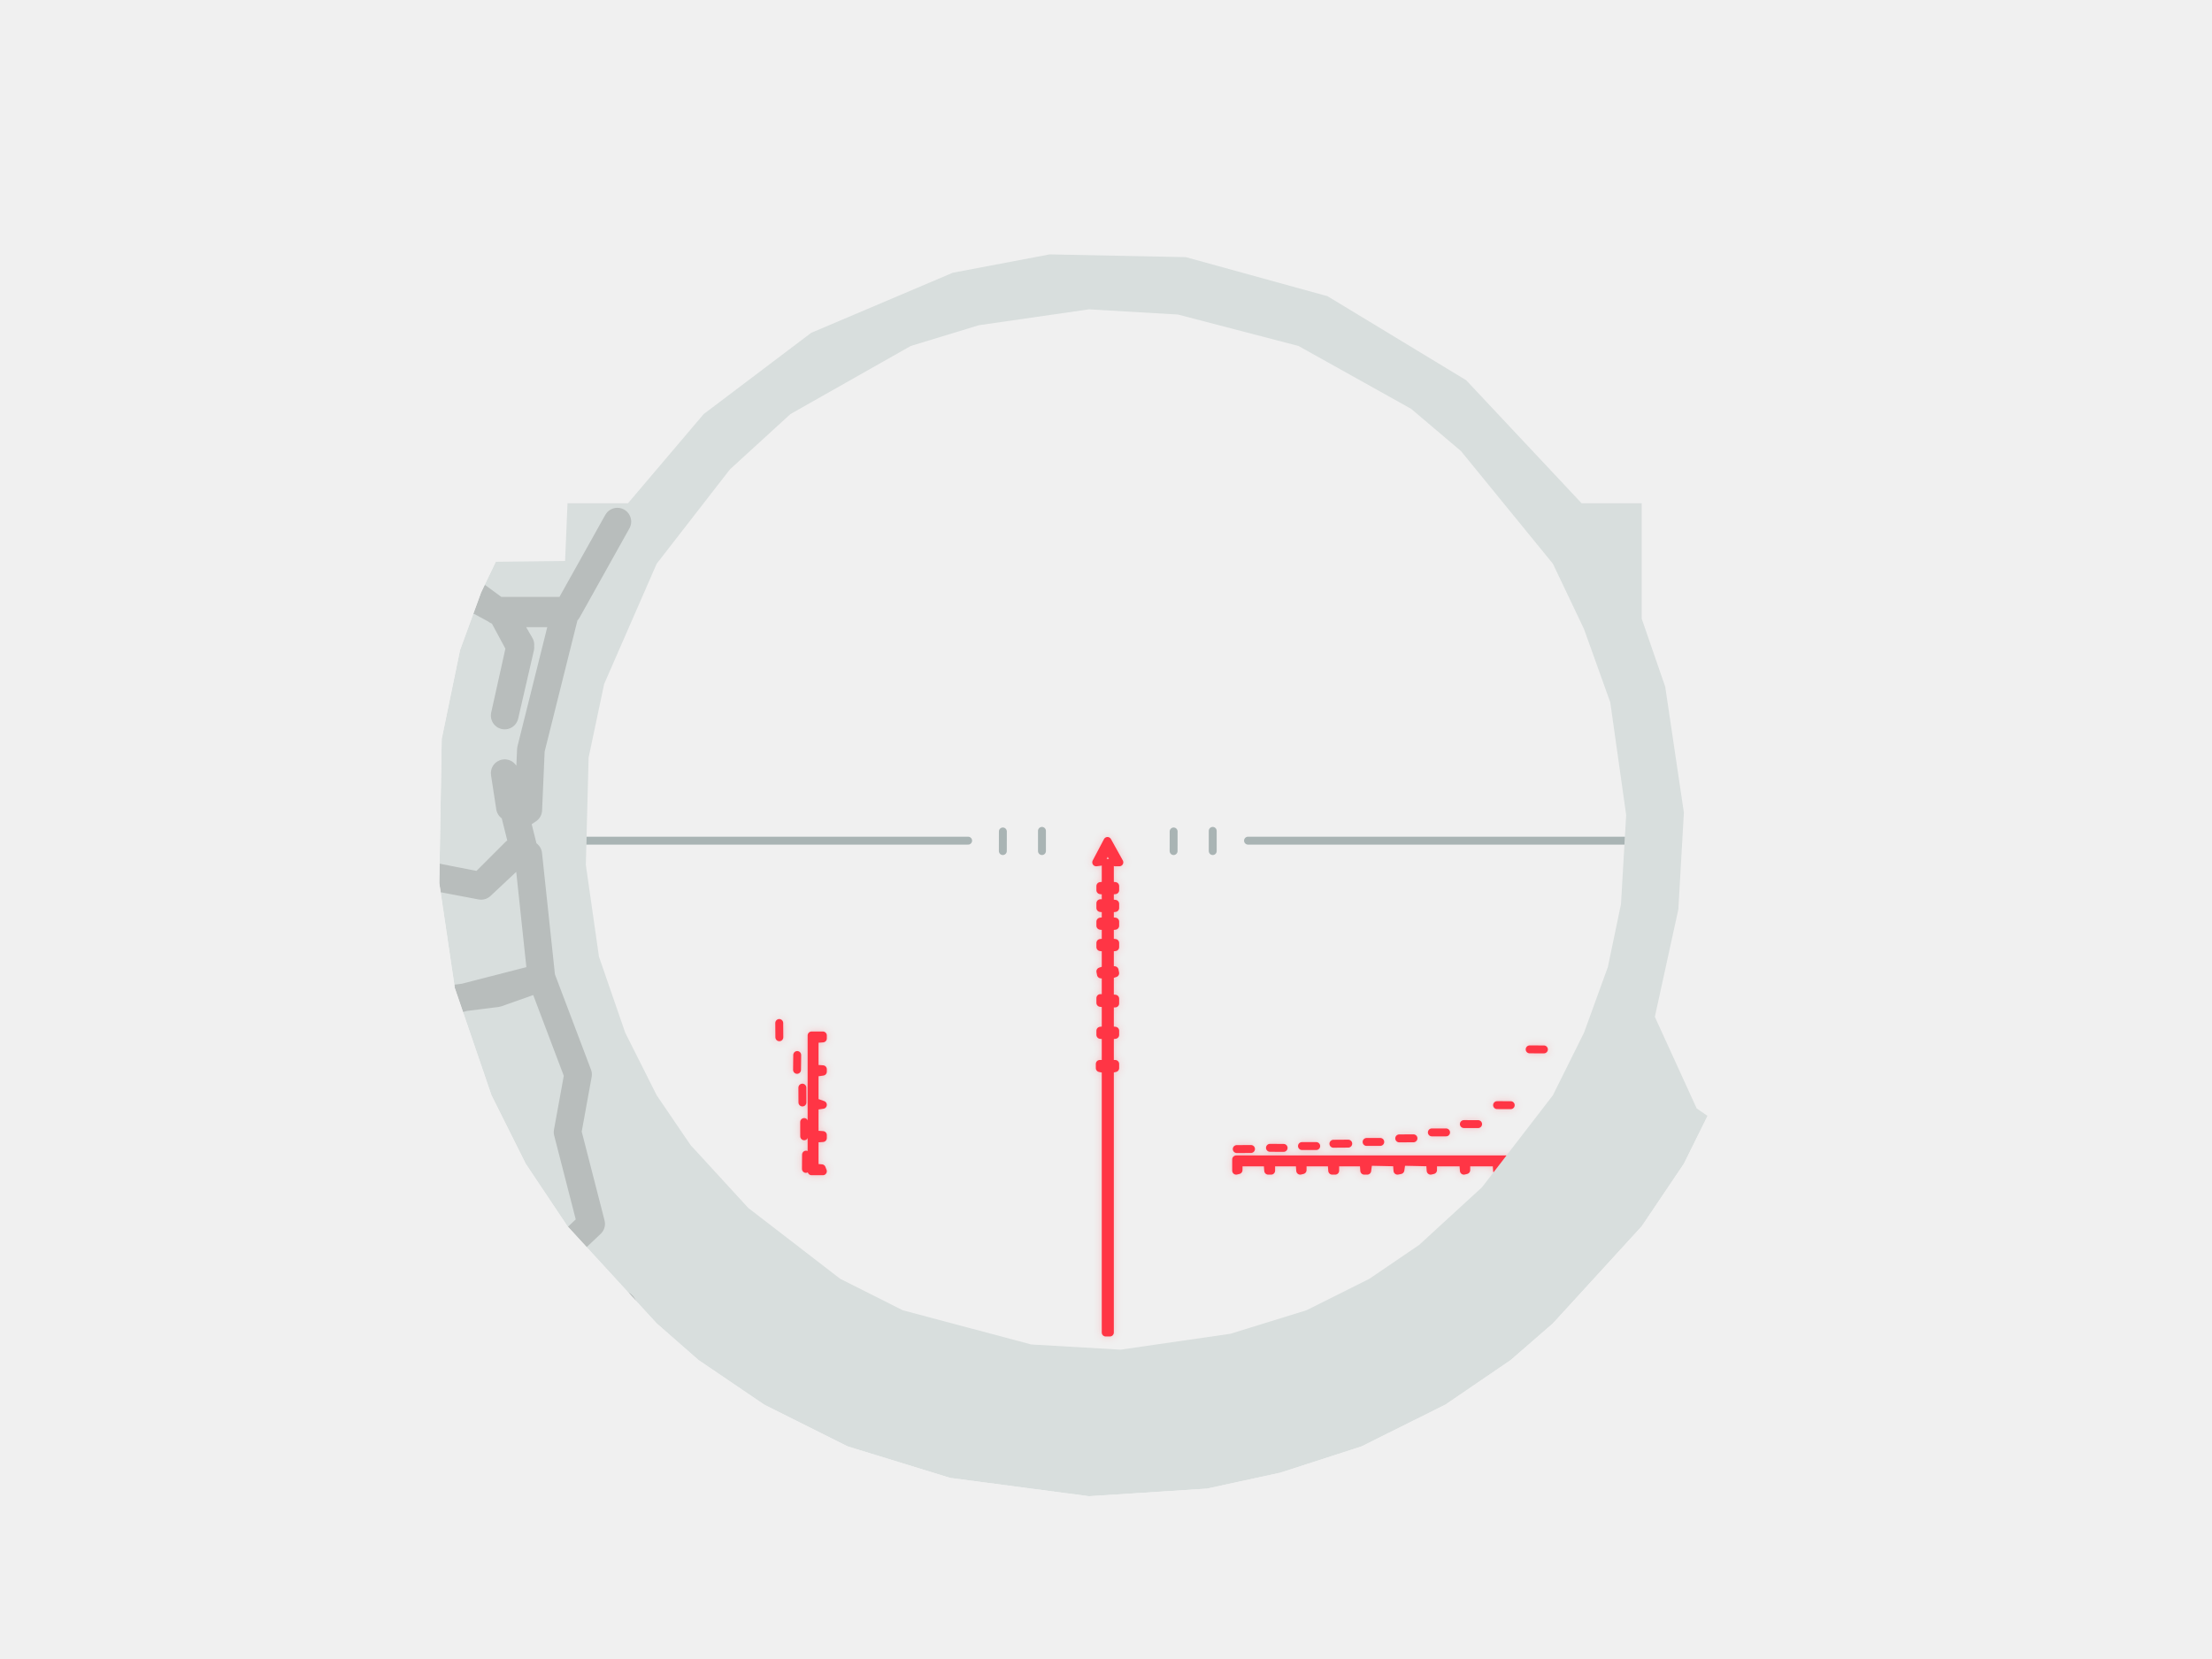
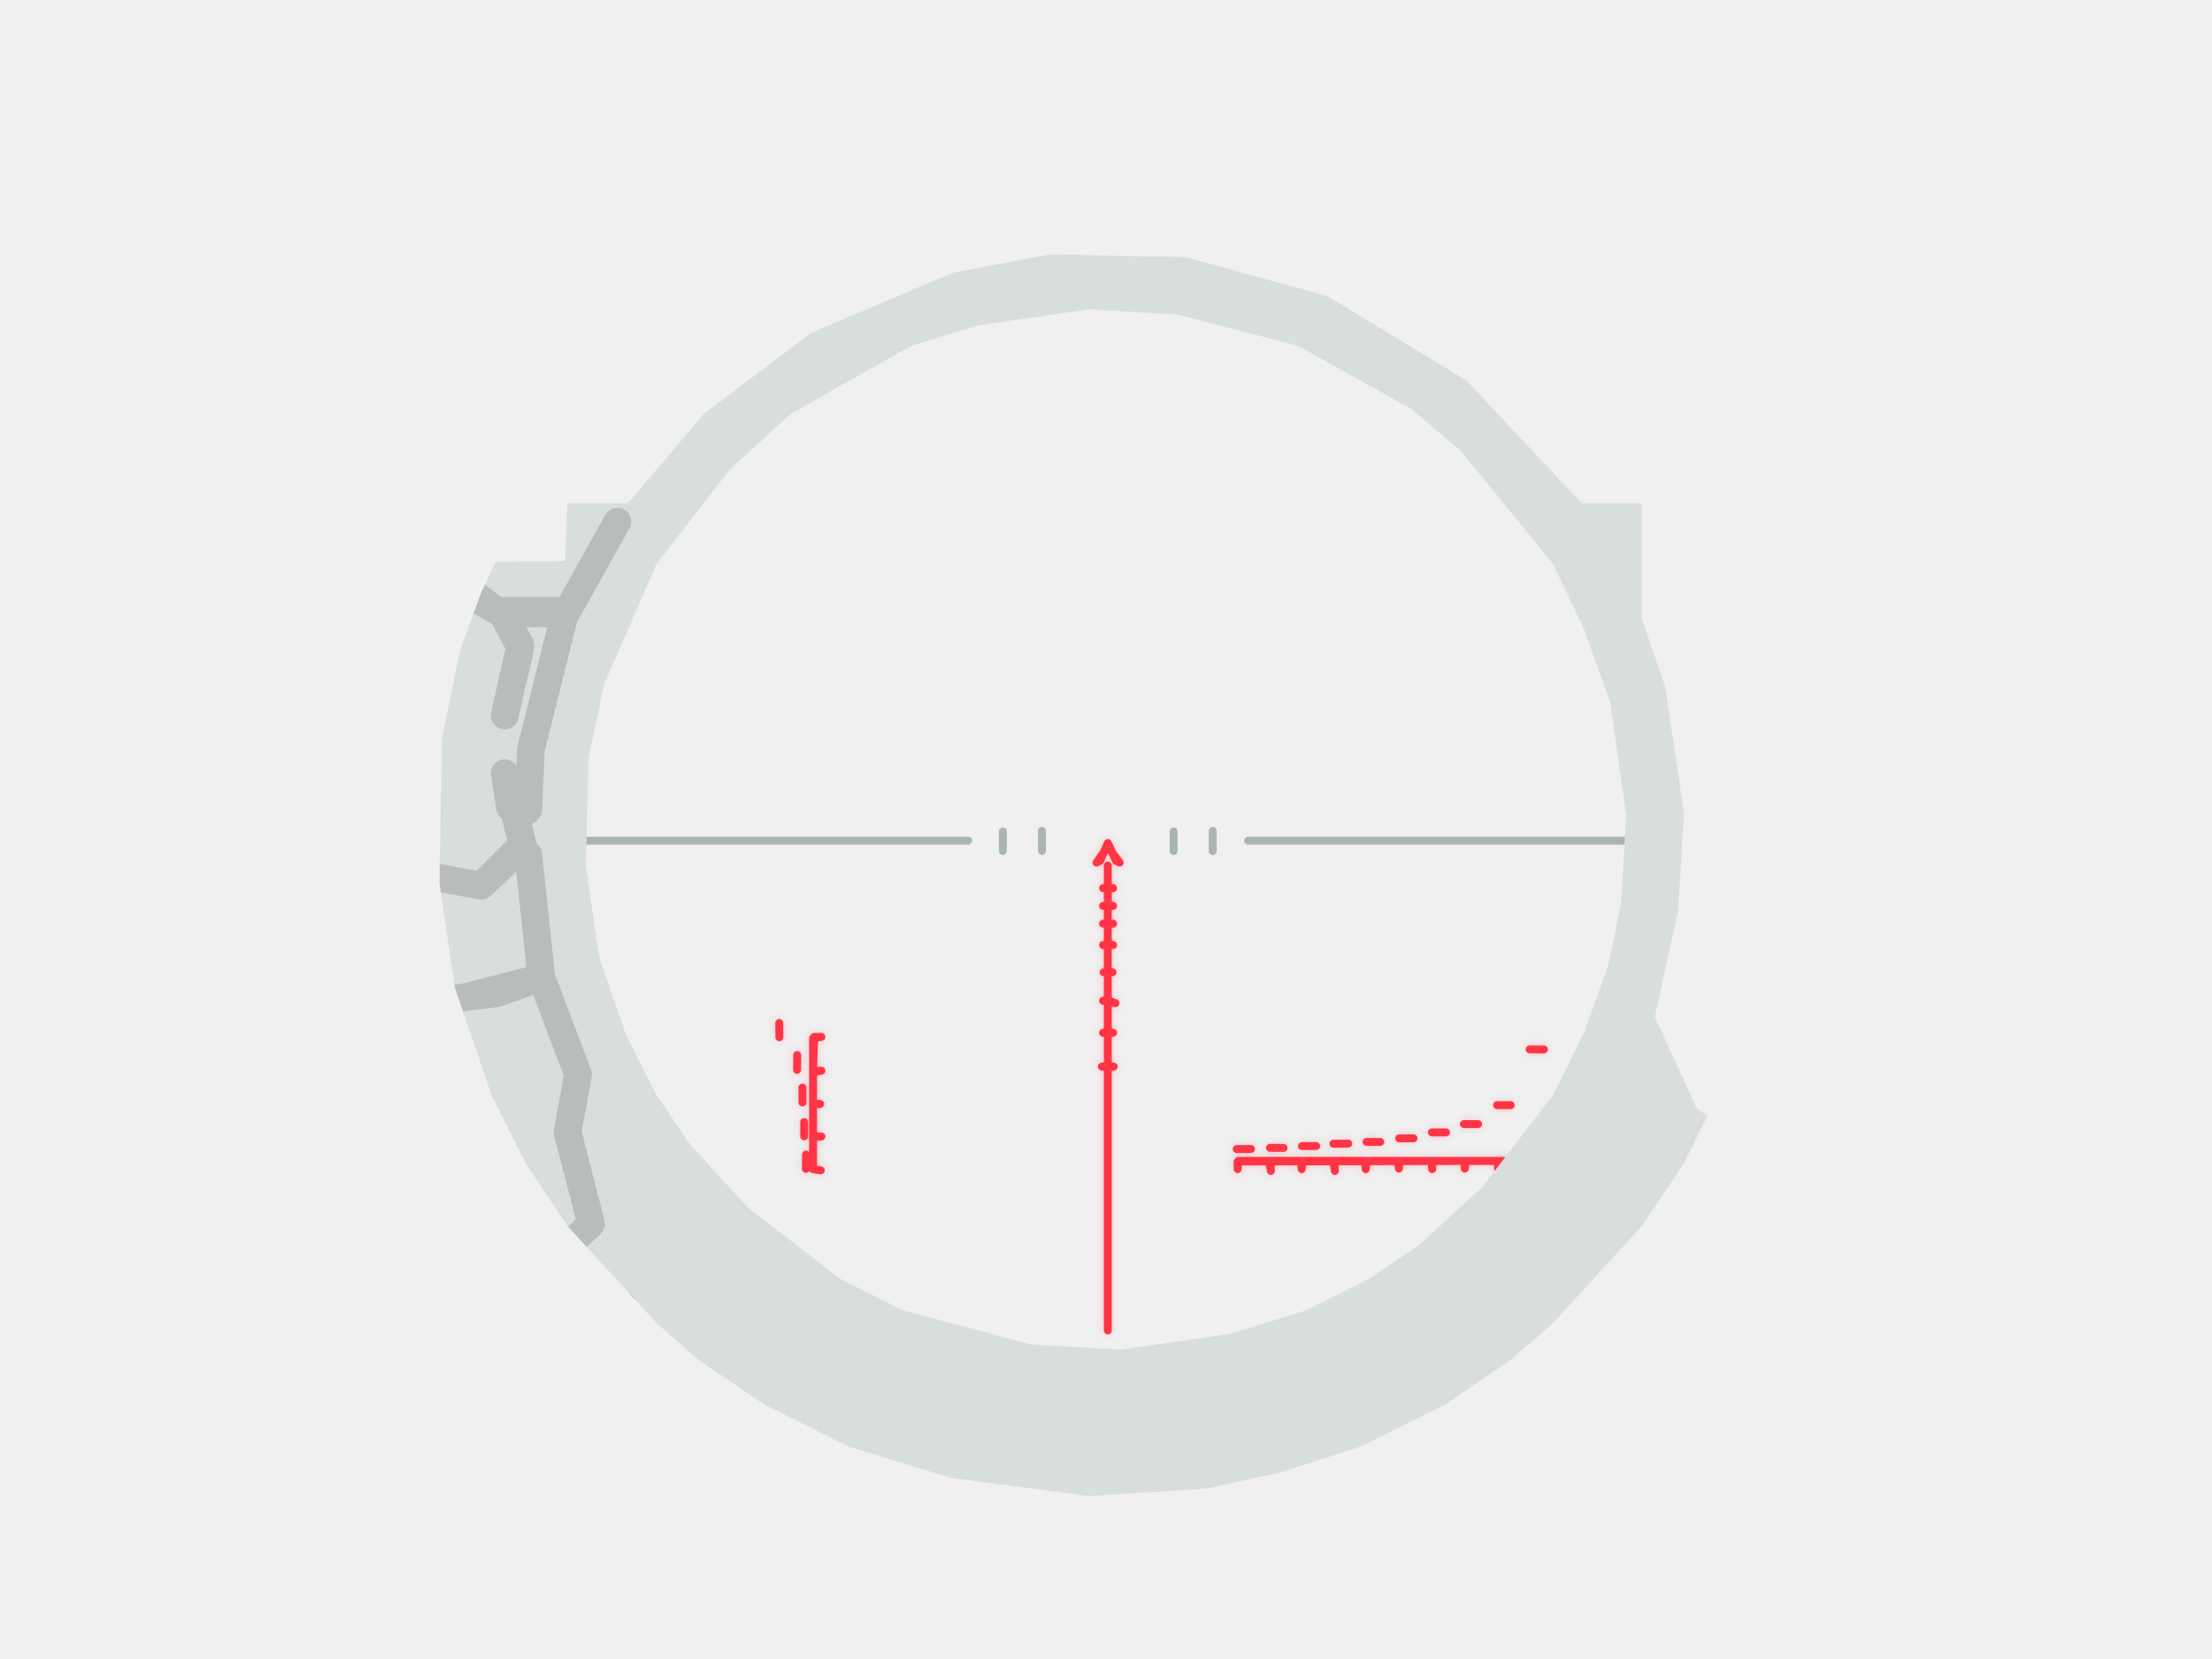
<svg xmlns="http://www.w3.org/2000/svg" viewBox="0 0 64 48">
  <g transform="translate(0 -8.000)">
    <defs>
      <clipPath id="ring-bf2m250x">
        <path d="M23.85,14.53 L20.21,16.65 L17.79,18.92 L15.44,21.96 L13.92,25.14 L13.31,26.81 L12.78,29.38 L12.71,33.55 L13.16,36.59 L14.22,39.69 L15.21,41.67 L16.42,43.48 L19.00,46.29 L20.21,47.35 L22.11,48.64 L24.53,49.85 L27.49,50.76 L31.51,51.29 L34.92,51.07 L37.04,50.61 L39.39,49.85 L41.82,48.64 L43.71,47.35 L44.93,46.29 L47.50,43.48 L48.72,41.67 L49.70,39.69 L50.76,36.59 L51.29,33.02 L51.14,29.38 L50.61,26.81 L49.70,24.38 L48.49,21.96 L46.14,18.92 L43.71,16.65 L40.07,14.53Z" />
      </clipPath>
    </defs>
    <g clip-path="url(#ring-bf2m250x)">
      <defs>
        <mask id="glass-bf2m250x" maskUnits="userSpaceOnUse" x="-64" y="-64" width="192" height="192">
          <rect x="-64" y="-64" width="192" height="192" fill="#fff" />
          <path d="M31.51,16.95 L28.32,17.41 L26.35,18.01 L22.87,19.98 L21.12,21.58 L19.00,24.31 L17.48,27.79 L17.03,29.92 L16.95,33.02 L17.33,35.68 L18.09,37.88 L19.00,39.69 L19.98,41.13 L21.65,42.95 L24.31,45.00 L26.12,45.91 L29.84,46.90 L32.42,47.05 L35.60,46.59 L37.80,45.91 L39.62,45.00 L41.06,44.02 L42.88,42.35 L44.93,39.69 L45.83,37.88 L46.52,35.98 L46.90,34.16 L47.05,31.58 L46.59,28.32 L45.83,26.20 L44.93,24.31 L42.27,21.05 L40.83,19.83 L37.57,18.01 L34.08,17.10Z" fill="#000" />
        </mask>
      </defs>
      <g mask="url(#glass-bf2m250x)">
        <path d="M6.41,26.58 L5.66,28.10 L5.66,30.98 L7.02,33.25 L7.93,33.93 L8.69,35.98 L7.55,40.15 L7.93,42.42 L8.69,43.71 L9.90,44.85 L11.65,45.61 L13.39,45.83 L13.39,59.18 L21.05,59.18 L21.12,58.57 L22.03,58.57 L22.11,59.18 L41.82,59.18 L41.89,58.57 L42.80,58.57 L42.88,59.18 L50.53,59.18 L50.53,41.06 L49.09,40.07 L47.88,37.42 L48.56,34.31 L48.72,31.51 L48.18,27.87 L47.50,25.90 L47.50,22.56 L45.76,22.56 L42.42,19.00 L38.41,16.57 L34.31,15.44 L30.37,15.36 L27.57,15.89 L23.47,17.63 L20.36,19.98 L18.17,22.56 L16.42,22.56 L16.35,24.23 L9.45,24.31 L8.01,24.99Z" fill="#d8dedd" fill-rule="evenodd" />
        <g transform="translate(4.747 14.526) scale(0.07581)" fill="none" stroke="#b8bdbc" stroke-width="10.55" stroke-linecap="round" stroke-linejoin="round">
          <path d="M173,113 L154,147 L127,147 L112,136 L117,140 L115,144 L96,150 L76,151 L50,145 L66,150 L88,151 L118,142 L129,148 L136,161 L130,187 L136,160 L129,148 L153,148 L140,200 L139,223 L136,225 L132,222 L130,209 L137,237 L121,252 L85,245 L50,251 L84,245 L121,252 L134,239 L139,240 L144,287 L109,296 L83,292 L71,287 L58,298 L71,287 L103,296 L127,293 L144,287 L158,324 L154,346 L163,381 L145,398 L110,390 L79,395 L103,390 L142,397 L143,401 L135,409 L121,411 L135,409 L175,412 L176,503 L141,582 L155,549 L160,544 L162,576 L208,576 L163,576 L162,543 L291,543" />
          <path d="M236,576 L252,576 L251,582 L254,577 L283,576 L282,582 L285,578 L433,578 L439,582 L434,579 L436,576 L464,576" />
        </g>
      </g>
      <defs>
        <clipPath id="lens-bf2m250x">
          <path d="M31.51,16.95 L28.32,17.41 L26.35,18.01 L22.87,19.98 L21.12,21.58 L19.00,24.31 L17.48,27.79 L17.03,29.92 L16.95,33.02 L17.33,35.68 L18.09,37.88 L19.00,39.69 L19.98,41.13 L21.65,42.95 L24.31,45.00 L26.12,45.91 L29.84,46.90 L32.42,47.05 L35.60,46.59 L37.80,45.91 L39.62,45.00 L41.06,44.02 L42.88,42.35 L44.93,39.69 L45.83,37.88 L46.52,35.98 L46.90,34.16 L47.05,31.58 L46.59,28.32 L45.83,26.20 L44.93,24.31 L42.27,21.05 L40.83,19.83 L37.57,18.01 L34.08,17.10Z" />
        </clipPath>
        <filter id="glow-lens-bf2m250x" filterUnits="userSpaceOnUse" x="-8" y="-8" width="80" height="80">
          <feMorphology operator="dilate" radius="0.114" />
          <feGaussianBlur stdDeviation="0.114" />
        </filter>
        <filter id="soft-lens-bf2m250x" filterUnits="userSpaceOnUse" x="-8" y="-8" width="80" height="80">
          <feGaussianBlur stdDeviation="0.114" />
        </filter>
      </defs>
      <g clip-path="url(#lens-bf2m250x)">
        <path d="M29.016,32.057 L29.015,32.624" stroke="#a9b4b4" stroke-width="0.229" stroke-linecap="round" fill="none" />
        <path d="M30.147,32.040 L30.147,32.624" stroke="#a9b4b4" stroke-width="0.229" stroke-linecap="round" fill="none" />
        <path d="M33.957,32.057 L33.956,32.624" stroke="#a9b4b4" stroke-width="0.229" stroke-linecap="round" fill="none" />
        <path d="M35.088,32.040 L35.088,32.624" stroke="#a9b4b4" stroke-width="0.229" stroke-linecap="round" fill="none" />
        <path d="M28.011,32.323 L14.544,32.323" stroke="#a9b4b4" stroke-width="0.229" stroke-linecap="round" fill="none" />
        <path d="M14.492,32.323 L-266.596,32.323" stroke="#a9b4b4" stroke-width="0.229" fill="none" />
        <path d="M36.109,32.323 L49.560,32.323" stroke="#a9b4b4" stroke-width="0.229" stroke-linecap="round" fill="none" />
        <path d="M49.628,32.323 L330.716,32.323" stroke="#a9b4b4" stroke-width="0.229" fill="none" />
        <g filter="url(#soft-lens-bf2m250x)" opacity="0.25">
-           <path d="M32.043,32.332 L31.717,32.950 L31.854,32.932 L32.043,32.538 L32.266,32.950 L32.386,32.950Z" stroke="#ff3545" stroke-width="0.229" fill="none" stroke-linejoin="round" />
-           <path d="M31.992,32.967 L31.992,33.619 L31.837,33.636 L31.837,33.756 L31.992,33.773 L31.992,34.133 L31.837,34.133 L31.837,34.271 L31.992,34.288 L31.992,34.648 L31.837,34.665 L31.837,34.785 L31.992,34.802 L31.992,35.266 L31.837,35.283 L31.837,35.403 L31.992,35.420 L31.992,36.055 L31.837,36.106 L31.854,36.192 L31.992,36.209 L31.992,36.878 L31.837,36.878 L31.837,37.016 L31.992,37.033 L31.992,37.805 L31.837,37.822 L31.837,37.942 L31.992,37.959 L31.992,38.783 L31.820,38.783 L31.820,38.903 L31.992,38.937 L31.992,46.554 L32.112,46.554 L32.112,38.937 L32.266,38.903 L32.266,38.783 L32.112,38.783 L32.112,37.959 L32.266,37.942 L32.266,37.822 L32.112,37.805 L32.112,37.033 L32.266,37.033 L32.266,36.895 L32.112,36.878 L32.112,36.209 L32.266,36.158 L32.249,36.072 L32.112,36.055 L32.112,35.420 L32.266,35.403 L32.266,35.283 L32.112,35.266 L32.112,34.802 L32.266,34.785 L32.266,34.665 L32.112,34.648 L32.112,34.288 L32.266,34.271 L32.266,34.150 L32.112,34.133 L32.112,33.773 L32.266,33.756 L32.266,33.636 L32.112,33.619 L32.112,32.967Z" stroke="#ff3545" stroke-width="0.229" fill="none" stroke-linejoin="round" />
+           <path d="M31.726,32.958 L32.052,32.495 L32.395,32.958 L32.292,32.907 L32.052,32.392 L31.829,32.907Z" stroke="#ff3545" stroke-width="0.229" fill="none" stroke-linejoin="round" />
+           <path d="M32.052,33.044 L32.052,33.679 L31.915,33.696 L32.052,33.713 L32.052,34.193 L31.915,34.210 L32.052,34.228 L32.052,34.708 L31.915,34.725 L32.052,34.742 L32.052,35.326 L31.915,35.343 L32.052,35.360 L32.052,36.115 L31.932,36.132 L32.052,36.149 L32.052,36.938 L31.915,36.955 L32.052,36.973 L32.052,37.865 L31.915,37.882 L32.052,37.899 L32.052,38.843 L31.880,38.860 L32.052,38.877 L32.052,46.494 L32.052,38.877 L32.223,38.860 L32.052,38.843 L32.052,37.899 L32.206,37.882 L32.052,37.865 L32.052,36.973 L32.275,37.024 L32.052,36.938 L32.052,36.149 L32.189,36.132 L32.052,36.115 L32.052,35.360 L32.206,35.343 L32.052,35.326 L32.052,34.742 L32.206,34.725 L32.052,34.708 L32.052,34.228 L32.206,34.210 L32.052,34.193 L32.052,33.713 L32.206,33.696 L32.052,33.679Z" stroke="#ff3545" stroke-width="0.229" fill="none" stroke-linejoin="round" />
          <path d="M22.546,37.599 L22.549,38.011" stroke="#ff3545" stroke-width="0.229" stroke-linecap="round" fill="none" />
-           <path d="M23.482,37.959 L23.482,41.888 L23.808,41.888 L23.774,41.802 L23.568,41.785 L23.568,40.944 L23.808,40.927 L23.808,40.841 L23.568,40.824 L23.568,40.001 L23.808,39.966 L23.568,39.881 L23.568,39.040 L23.808,39.006 L23.808,38.937 L23.568,38.920 L23.568,38.062 L23.808,38.045 L23.808,37.959Z" stroke="#ff3545" stroke-width="0.229" fill="none" stroke-linejoin="round" />
+           <path d="M23.559,38.002 L23.765,38.002 L23.525,38.036 L23.525,41.828 L23.748,41.862 L23.525,41.828 L23.525,40.901 L23.765,40.884 L23.525,40.867 L23.525,39.958 L23.731,39.941 L23.525,39.924 L23.525,39.014 L23.765,38.980 L23.525,38.980Z" stroke="#ff3545" stroke-width="0.229" fill="none" stroke-linejoin="round" />
          <path d="M44.258,38.362 L44.670,38.363" stroke="#ff3545" stroke-width="0.229" stroke-linecap="round" fill="none" />
          <path d="M23.066,38.525 L23.061,38.954" stroke="#ff3545" stroke-width="0.229" stroke-linecap="round" fill="none" />
          <path d="M23.215,39.469 L23.217,39.898" stroke="#ff3545" stroke-width="0.229" stroke-linecap="round" fill="none" />
          <path d="M43.315,39.975 L43.710,39.976" stroke="#ff3545" stroke-width="0.229" stroke-linecap="round" fill="none" />
          <path d="M23.267,40.464 L23.268,40.876" stroke="#ff3545" stroke-width="0.229" stroke-linecap="round" fill="none" />
          <path d="M42.354,40.523 L42.766,40.524" stroke="#ff3545" stroke-width="0.229" stroke-linecap="round" fill="none" />
          <path d="M41.428,40.764 L41.839,40.764" stroke="#ff3545" stroke-width="0.229" stroke-linecap="round" fill="none" />
          <path d="M40.484,40.937 L40.896,40.935" stroke="#ff3545" stroke-width="0.229" stroke-linecap="round" fill="none" />
          <path d="M39.540,41.040 L39.935,41.039" stroke="#ff3545" stroke-width="0.229" stroke-linecap="round" fill="none" />
          <path d="M38.580,41.092 L39.009,41.089" stroke="#ff3545" stroke-width="0.229" stroke-linecap="round" fill="none" />
          <path d="M37.670,41.159 L38.082,41.159" stroke="#ff3545" stroke-width="0.229" stroke-linecap="round" fill="none" />
          <path d="M36.744,41.210 L37.139,41.212" stroke="#ff3545" stroke-width="0.229" stroke-linecap="round" fill="none" />
          <path d="M35.783,41.246 L36.195,41.244" stroke="#ff3545" stroke-width="0.229" stroke-linecap="round" fill="none" />
          <path d="M23.321,41.407 L23.318,41.820" stroke="#ff3545" stroke-width="0.229" stroke-linecap="round" fill="none" />
-           <path d="M35.766,41.545 L35.766,41.871 L35.835,41.854 L35.835,41.631 L36.675,41.631 L36.693,41.871 L36.778,41.871 L36.778,41.631 L37.602,41.631 L37.619,41.871 L37.688,41.854 L37.688,41.631 L38.528,41.631 L38.545,41.871 L38.631,41.871 L38.631,41.631 L39.455,41.631 L39.472,41.871 L39.558,41.871 L39.592,41.613 L40.415,41.631 L40.433,41.871 L40.518,41.854 L40.553,41.613 L41.376,41.631 L41.393,41.871 L41.462,41.854 L41.462,41.631 L42.337,41.631 L42.354,41.871 L42.423,41.854 L42.423,41.631 L43.298,41.631 L43.315,41.871 L43.383,41.854 L43.383,41.631 L44.224,41.631 L44.241,41.854 L44.327,41.871 L44.310,41.545Z" stroke="#ff3545" stroke-width="0.229" fill="none" stroke-linejoin="round" />
+           <path d="M35.809,41.605 L35.809,41.828 L35.826,41.588 L36.718,41.588 L36.770,41.879 L36.753,41.588 L37.645,41.588 L37.662,41.828 L37.679,41.588 L38.571,41.588 L38.623,41.879 L38.605,41.588 L39.498,41.588 L39.515,41.828 L39.532,41.588 L40.458,41.588 L40.475,41.811 L40.493,41.588 L41.419,41.588 L41.436,41.828 L41.453,41.588 L42.380,41.588 L42.380,41.811 L42.414,41.588 L43.341,41.588 L43.341,41.811 L43.375,41.588 L44.267,41.588 L44.284,41.811 L44.267,41.588Z" stroke="#ff3545" stroke-width="0.229" fill="none" stroke-linejoin="round" />
        </g>
-         <path d="M32.043,32.332 L31.717,32.950 L31.854,32.932 L32.043,32.538 L32.266,32.950 L32.386,32.950Z" stroke="#ff3545" stroke-width="0.229" fill="none" stroke-linejoin="round" />
-         <path d="M31.992,32.967 L31.992,33.619 L31.837,33.636 L31.837,33.756 L31.992,33.773 L31.992,34.133 L31.837,34.133 L31.837,34.271 L31.992,34.288 L31.992,34.648 L31.837,34.665 L31.837,34.785 L31.992,34.802 L31.992,35.266 L31.837,35.283 L31.837,35.403 L31.992,35.420 L31.992,36.055 L31.837,36.106 L31.854,36.192 L31.992,36.209 L31.992,36.878 L31.837,36.878 L31.837,37.016 L31.992,37.033 L31.992,37.805 L31.837,37.822 L31.837,37.942 L31.992,37.959 L31.992,38.783 L31.820,38.783 L31.820,38.903 L31.992,38.937 L31.992,46.554 L32.112,46.554 L32.112,38.937 L32.266,38.903 L32.266,38.783 L32.112,38.783 L32.112,37.959 L32.266,37.942 L32.266,37.822 L32.112,37.805 L32.112,37.033 L32.266,37.033 L32.266,36.895 L32.112,36.878 L32.112,36.209 L32.266,36.158 L32.249,36.072 L32.112,36.055 L32.112,35.420 L32.266,35.403 L32.266,35.283 L32.112,35.266 L32.112,34.802 L32.266,34.785 L32.266,34.665 L32.112,34.648 L32.112,34.288 L32.266,34.271 L32.266,34.150 L32.112,34.133 L32.112,33.773 L32.266,33.756 L32.266,33.636 L32.112,33.619 L32.112,32.967Z" stroke="#ff3545" stroke-width="0.229" fill="none" stroke-linejoin="round" />
+         <path d="M31.726,32.958 L32.052,32.495 L32.395,32.958 L32.292,32.907 L32.052,32.392 L31.829,32.907Z" stroke="#ff3545" stroke-width="0.229" fill="none" stroke-linejoin="round" />
+         <path d="M32.052,33.044 L32.052,33.679 L31.915,33.696 L32.052,33.713 L32.052,34.193 L31.915,34.210 L32.052,34.228 L32.052,34.708 L31.915,34.725 L32.052,34.742 L32.052,35.326 L31.915,35.343 L32.052,35.360 L32.052,36.115 L31.932,36.132 L32.052,36.149 L32.052,36.938 L31.915,36.955 L32.052,36.973 L32.052,37.865 L31.915,37.882 L32.052,37.899 L32.052,38.843 L31.880,38.860 L32.052,38.877 L32.052,46.494 L32.052,38.877 L32.223,38.860 L32.052,38.843 L32.052,37.899 L32.206,37.882 L32.052,37.865 L32.052,36.973 L32.275,37.024 L32.052,36.938 L32.052,36.149 L32.189,36.132 L32.052,36.115 L32.052,35.360 L32.206,35.343 L32.052,35.326 L32.052,34.742 L32.206,34.725 L32.052,34.708 L32.052,34.228 L32.206,34.210 L32.052,34.193 L32.052,33.713 L32.206,33.696 L32.052,33.679Z" stroke="#ff3545" stroke-width="0.229" fill="none" stroke-linejoin="round" />
        <path d="M22.546,37.599 L22.549,38.011" stroke="#ff3545" stroke-width="0.229" stroke-linecap="round" fill="none" />
-         <path d="M23.482,37.959 L23.482,41.888 L23.808,41.888 L23.774,41.802 L23.568,41.785 L23.568,40.944 L23.808,40.927 L23.808,40.841 L23.568,40.824 L23.568,40.001 L23.808,39.966 L23.568,39.881 L23.568,39.040 L23.808,39.006 L23.808,38.937 L23.568,38.920 L23.568,38.062 L23.808,38.045 L23.808,37.959Z" stroke="#ff3545" stroke-width="0.229" fill="none" stroke-linejoin="round" />
+         <path d="M23.559,38.002 L23.765,38.002 L23.525,38.036 L23.525,41.828 L23.748,41.862 L23.525,41.828 L23.525,40.901 L23.765,40.884 L23.525,40.867 L23.525,39.958 L23.731,39.941 L23.525,39.924 L23.525,39.014 L23.765,38.980 L23.525,38.980Z" stroke="#ff3545" stroke-width="0.229" fill="none" stroke-linejoin="round" />
        <path d="M44.258,38.362 L44.670,38.363" stroke="#ff3545" stroke-width="0.229" stroke-linecap="round" fill="none" />
        <path d="M23.066,38.525 L23.061,38.954" stroke="#ff3545" stroke-width="0.229" stroke-linecap="round" fill="none" />
        <path d="M23.215,39.469 L23.217,39.898" stroke="#ff3545" stroke-width="0.229" stroke-linecap="round" fill="none" />
        <path d="M43.315,39.975 L43.710,39.976" stroke="#ff3545" stroke-width="0.229" stroke-linecap="round" fill="none" />
        <path d="M23.267,40.464 L23.268,40.876" stroke="#ff3545" stroke-width="0.229" stroke-linecap="round" fill="none" />
        <path d="M42.354,40.523 L42.766,40.524" stroke="#ff3545" stroke-width="0.229" stroke-linecap="round" fill="none" />
        <path d="M41.428,40.764 L41.839,40.764" stroke="#ff3545" stroke-width="0.229" stroke-linecap="round" fill="none" />
        <path d="M40.484,40.937 L40.896,40.935" stroke="#ff3545" stroke-width="0.229" stroke-linecap="round" fill="none" />
        <path d="M39.540,41.040 L39.935,41.039" stroke="#ff3545" stroke-width="0.229" stroke-linecap="round" fill="none" />
        <path d="M38.580,41.092 L39.009,41.089" stroke="#ff3545" stroke-width="0.229" stroke-linecap="round" fill="none" />
        <path d="M37.670,41.159 L38.082,41.159" stroke="#ff3545" stroke-width="0.229" stroke-linecap="round" fill="none" />
        <path d="M36.744,41.210 L37.139,41.212" stroke="#ff3545" stroke-width="0.229" stroke-linecap="round" fill="none" />
        <path d="M35.783,41.246 L36.195,41.244" stroke="#ff3545" stroke-width="0.229" stroke-linecap="round" fill="none" />
        <path d="M23.321,41.407 L23.318,41.820" stroke="#ff3545" stroke-width="0.229" stroke-linecap="round" fill="none" />
-         <path d="M35.766,41.545 L35.766,41.871 L35.835,41.854 L35.835,41.631 L36.675,41.631 L36.693,41.871 L36.778,41.871 L36.778,41.631 L37.602,41.631 L37.619,41.871 L37.688,41.854 L37.688,41.631 L38.528,41.631 L38.545,41.871 L38.631,41.871 L38.631,41.631 L39.455,41.631 L39.472,41.871 L39.558,41.871 L39.592,41.613 L40.415,41.631 L40.433,41.871 L40.518,41.854 L40.553,41.613 L41.376,41.631 L41.393,41.871 L41.462,41.854 L41.462,41.631 L42.337,41.631 L42.354,41.871 L42.423,41.854 L42.423,41.631 L43.298,41.631 L43.315,41.871 L43.383,41.854 L43.383,41.631 L44.224,41.631 L44.241,41.854 L44.327,41.871 L44.310,41.545Z" stroke="#ff3545" stroke-width="0.229" fill="none" stroke-linejoin="round" />
+         <path d="M35.809,41.605 L35.809,41.828 L35.826,41.588 L36.718,41.588 L36.770,41.879 L36.753,41.588 L37.645,41.588 L37.662,41.828 L37.679,41.588 L38.571,41.588 L38.623,41.879 L38.605,41.588 L39.498,41.588 L39.515,41.828 L39.532,41.588 L40.458,41.588 L40.475,41.811 L40.493,41.588 L41.419,41.588 L41.436,41.828 L41.453,41.588 L42.380,41.588 L42.380,41.811 L42.414,41.588 L43.341,41.588 L43.341,41.811 L43.375,41.588 L44.267,41.588 L44.284,41.811 L44.267,41.588Z" stroke="#ff3545" stroke-width="0.229" fill="none" stroke-linejoin="round" />
      </g>
    </g>
  </g>
</svg>
